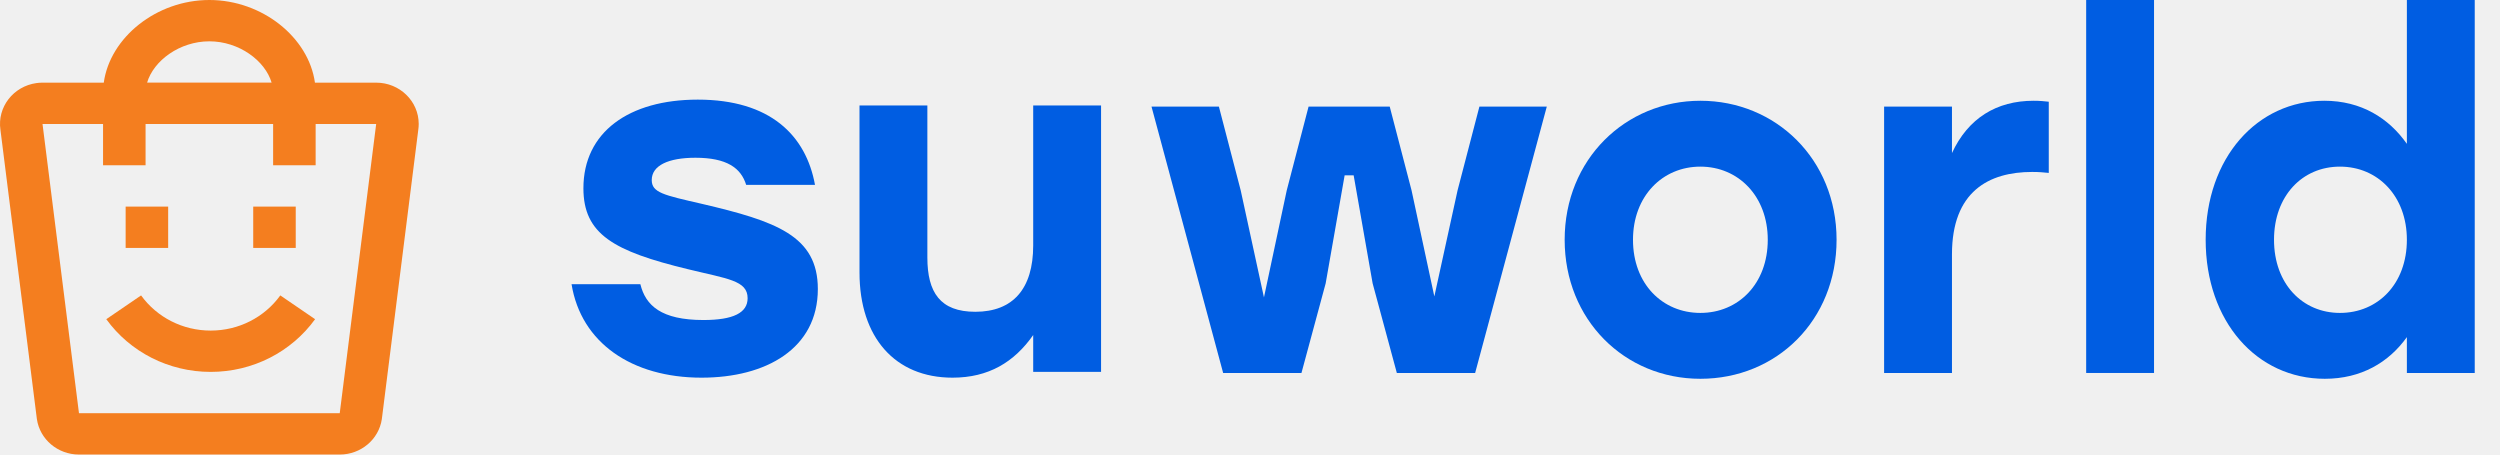
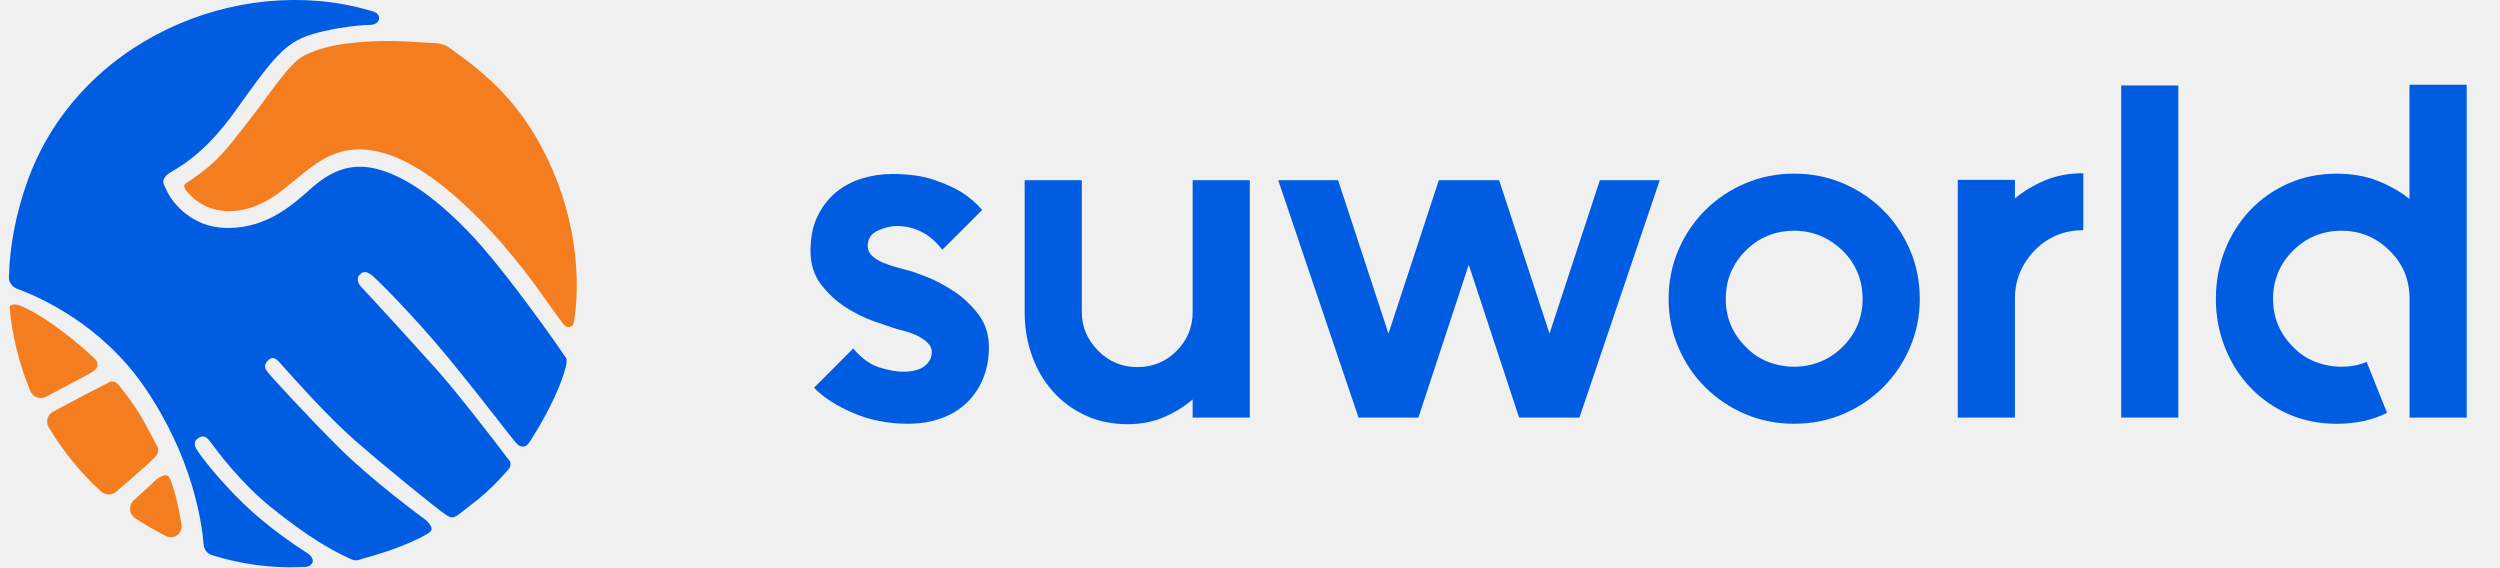
- <svg xmlns="http://www.w3.org/2000/svg" width="132" height="24" viewBox="0 0 132 24" fill="none">
-   <path d="M37.043 19.941C40.451 19.941 43.182 18.406 43.182 15.26C43.182 12.447 40.977 11.68 37.043 10.759C35.039 10.299 34.412 10.171 34.412 9.506C34.412 8.739 35.289 8.329 36.718 8.329C38.371 8.329 39.123 8.866 39.398 9.762H43.032C42.556 7.153 40.676 5.26 36.843 5.26C33.21 5.26 30.804 6.974 30.804 9.941C30.804 12.37 32.408 13.265 36.317 14.212C38.396 14.723 39.474 14.8 39.474 15.746C39.474 16.514 38.722 16.897 37.143 16.897C34.913 16.897 34.087 16.13 33.811 15.005H30.178C30.679 18.099 33.36 19.941 37.043 19.941Z" fill="#005DE2" />
-   <path d="M54.553 5.567V12.959C54.553 15.26 53.475 16.462 51.496 16.462C49.642 16.462 48.965 15.439 48.965 13.598V5.567H45.382V14.391C45.382 17.818 47.261 19.941 50.293 19.941C52.197 19.941 53.55 19.122 54.553 17.69V19.634H58.136V5.567H54.553Z" fill="#005DE2" />
-   <path d="M78.113 5.627L76.96 10.051L75.733 15.652L74.53 10.051L73.377 5.627H69.093L67.94 10.051L66.737 15.703L65.509 10.051L64.357 5.627H60.799L64.582 19.693H68.717L69.995 14.962L70.997 9.258H71.473L72.475 14.962L73.753 19.693H77.887L81.671 5.627H78.113Z" fill="#005DE2" />
-   <path d="M89.78 5.32C85.821 5.32 82.614 8.414 82.614 12.66C82.614 16.88 85.771 20 89.78 20C93.814 20 96.971 16.905 96.971 12.66C96.971 8.414 93.764 5.32 89.78 5.32ZM89.78 8.798C91.784 8.798 93.338 10.358 93.338 12.66C93.338 14.987 91.784 16.522 89.78 16.522C87.775 16.522 86.222 14.987 86.222 12.66C86.222 10.358 87.775 8.798 89.78 8.798Z" fill="#005DE2" />
-   <path d="M107.373 5.32C105.419 5.32 103.916 6.24 103.064 8.082V5.627H99.481V19.693H103.064V13.427C103.064 10.102 105.018 9.079 107.298 9.079C107.699 9.079 107.9 9.105 108.175 9.13V5.371C107.95 5.345 107.699 5.32 107.373 5.32Z" fill="#005DE2" />
-   <path d="M110.15 19.693H113.733V0H110.15V19.693Z" fill="#005DE2" />
-   <path d="M127.083 0V7.596C126.131 6.24 124.678 5.32 122.723 5.32C119.191 5.32 116.459 8.312 116.459 12.66C116.459 16.982 119.165 20 122.749 20C124.678 20 126.131 19.13 127.083 17.8V19.693H130.666V0H127.083ZM123.55 16.522C121.571 16.522 120.068 14.987 120.068 12.66C120.068 10.358 121.546 8.798 123.55 8.798C125.555 8.798 127.083 10.358 127.083 12.66C127.083 14.987 125.555 16.522 123.55 16.522Z" fill="#005DE2" />
-   <path fill-rule="evenodd" clip-rule="evenodd" d="M5.479 4.364C5.809 1.98 8.26 0 11.054 0C13.848 0 16.299 1.98 16.629 4.364H19.862C21.102 4.364 22.108 5.34 22.108 6.545C22.108 6.649 22.1 6.752 22.085 6.854L20.161 22.127C20.003 23.202 19.055 24 17.938 24H4.17C3.052 24 2.105 23.202 1.947 22.127L0.023 6.854C-0.153 5.661 0.7 4.556 1.928 4.386C2.033 4.371 2.139 4.364 2.245 4.364H5.479ZM14.341 4.363C13.999 3.205 12.623 2.182 11.054 2.182C9.484 2.182 8.108 3.205 7.767 4.363H14.341ZM2.245 6.546H5.441V8.727H7.686V6.546H14.421V8.727H16.666V6.546H19.862L17.938 21.818H4.17L2.245 6.546Z" fill="#F47E1F" />
-   <path fill-rule="evenodd" clip-rule="evenodd" d="M13.37 13.091V10.909H15.615V13.091H13.37ZM14.8 15.598L16.637 16.853C15.384 18.584 13.345 19.636 11.125 19.636C8.905 19.636 6.865 18.584 5.612 16.853L7.449 15.598C8.285 16.754 9.643 17.455 11.125 17.455C12.606 17.455 13.964 16.754 14.8 15.598ZM6.634 10.909V13.091H8.879V10.909H6.634Z" fill="#F47E1F" />
+ <svg xmlns="http://www.w3.org/2000/svg" width="141" height="32" viewBox="0 0 141 32" fill="none">
+   <g clip-path="url(#clip0)">
+     <path d="M24.921 2.494C25.255 2.588 25.266 2.638 25.432 2.757C27.505 4.222 29.358 5.837 30.82 8.832C33.143 13.584 32.437 17.65 32.401 17.964C32.366 18.277 32.331 18.393 32.108 18.448C31.884 18.503 31.698 18.176 31.57 18.007C30.845 17.052 29.595 15.067 27.584 12.931C25.645 10.872 23.051 8.593 20.538 8.435C17.59 8.251 16.535 11.062 13.983 11.759C11.724 12.375 10.63 10.9 10.538 10.795C10.446 10.69 10.375 10.558 10.391 10.458C10.406 10.357 10.573 10.287 10.836 10.105C12.375 9.042 12.766 8.418 14.057 6.781C15.283 5.228 16.305 3.554 17.143 3.14C17.978 2.726 18.941 2.448 20.755 2.347C22.055 2.275 22.737 2.327 23.965 2.402C24.465 2.435 24.632 2.413 24.921 2.494Z" fill="#F47E1F" />
+     <path d="M20.728 0.556C20.753 0.563 20.781 0.569 20.814 0.578C21.046 0.635 21.421 0.729 21.373 1.075C21.345 1.273 21.125 1.404 20.866 1.404C20.553 1.404 19.847 1.463 19.114 1.59C17.959 1.792 17.123 2.015 16.492 2.438C15.702 2.966 15.099 3.685 13.266 6.266C11.72 8.443 10.389 9.252 9.911 9.543C9.865 9.572 9.825 9.596 9.797 9.613C9.75 9.644 9.707 9.668 9.665 9.692C9.54 9.764 9.433 9.828 9.314 9.977C9.15 10.183 9.218 10.36 9.288 10.511C9.292 10.523 9.299 10.538 9.308 10.555C9.406 10.777 9.718 11.478 10.483 12.058C11.307 12.685 12.112 12.876 12.981 12.856C15.077 12.81 16.479 11.572 17.397 10.759C17.485 10.682 17.566 10.61 17.645 10.542C18.551 9.76 19.645 9.164 21.119 9.497C22.592 9.83 24.309 10.897 26.406 13.057C28.502 15.22 31.693 19.831 31.755 19.941C31.774 19.978 31.803 20.011 31.829 20.046C31.886 20.114 31.945 20.186 31.952 20.296C31.963 20.458 31.948 20.548 31.901 20.721C31.513 22.18 30.555 23.874 29.895 24.884C29.772 25.072 29.682 25.193 29.48 25.186C29.294 25.182 29.228 25.107 29.066 24.93C29.053 24.914 29.038 24.899 29.024 24.884C28.959 24.811 28.733 24.52 28.384 24.073C27.706 23.203 26.57 21.746 25.277 20.171C23.316 17.787 21.22 15.721 20.996 15.54C20.772 15.358 20.505 15.231 20.272 15.505C20.04 15.776 20.283 16.105 20.43 16.243C20.581 16.385 23.641 19.733 24.781 21.017C25.921 22.301 28.478 25.633 28.584 25.791C28.616 25.839 28.649 25.878 28.68 25.911C28.744 25.983 28.792 26.038 28.792 26.154C28.792 26.325 28.748 26.391 28.619 26.538C27.674 27.622 27.059 28.093 26.413 28.593C26.272 28.7 26.132 28.81 25.985 28.926L25.97 28.939C25.805 29.07 25.656 29.189 25.483 29.18C25.347 29.171 25.22 29.081 25.073 28.976C25.029 28.943 24.98 28.91 24.93 28.878C24.717 28.735 21.836 26.433 20.007 24.827C18.459 23.468 16.586 21.359 15.976 20.673C15.864 20.548 15.796 20.471 15.779 20.452C15.768 20.441 15.757 20.43 15.744 20.414C15.617 20.281 15.382 20.031 15.099 20.344C14.829 20.644 14.981 20.835 15.079 20.964C15.095 20.984 15.108 21.002 15.119 21.017C15.204 21.144 17.2 23.33 19.079 25.208C20.959 27.088 23.886 29.239 24.007 29.32C24.128 29.401 24.331 29.673 24.34 29.796C24.351 29.916 24.296 29.995 24.123 30.098C22.98 30.779 21.305 31.279 20.45 31.511C20.424 31.518 20.393 31.529 20.362 31.54C20.257 31.575 20.125 31.619 20.009 31.603C19.889 31.588 19.658 31.478 19.557 31.426C18.711 31.016 17.496 30.385 15.248 28.582C13.551 27.191 12.303 25.512 11.911 24.985C11.845 24.897 11.805 24.842 11.788 24.825C11.783 24.82 11.781 24.816 11.777 24.811C11.665 24.689 11.479 24.485 11.15 24.733C10.834 24.971 11.049 25.291 11.174 25.475L11.18 25.486C11.187 25.495 11.194 25.506 11.2 25.515C11.316 25.692 12.283 27.015 13.823 28.49C15.055 29.671 16.606 30.736 17.226 31.121L17.231 31.123C17.316 31.176 17.757 31.45 17.617 31.741C17.496 31.993 17.178 31.986 17.029 31.984C17.005 31.984 16.987 31.984 16.972 31.984C15.275 32.053 13.579 31.814 11.954 31.312C11.686 31.23 11.505 30.98 11.483 30.7C11.382 29.442 10.862 25.813 8.176 21.873C5.725 18.278 2.224 16.746 0.968 16.29C0.691 16.189 0.494 15.93 0.502 15.636C0.548 13.956 0.859 12.201 1.483 10.398C4.301 2.252 13.439 -1.51 20.728 0.556Z" fill="#005DE2" />
+     <path d="M9.368 30.234C9.816 30.456 10.31 30.087 10.234 29.595C10.106 28.766 9.912 27.837 9.625 27.082C9.548 26.882 9.478 26.812 9.349 26.801C9.222 26.79 8.899 26.95 8.794 27.062C8.751 27.107 8.267 27.569 7.554 28.21C7.243 28.49 7.263 28.987 7.612 29.219C8.172 29.591 8.758 29.931 9.368 30.234ZM5.708 27.727C5.947 27.945 6.311 27.944 6.556 27.733C7.594 26.839 8.405 26.12 8.5 26.021C8.544 25.975 8.588 25.934 8.63 25.892C8.768 25.758 8.884 25.642 8.917 25.504C8.959 25.327 8.862 25.151 8.755 24.957L8.744 24.939C8.649 24.766 8.562 24.599 8.474 24.433C8.073 23.671 7.693 22.948 6.739 21.769C6.61 21.609 6.551 21.552 6.371 21.519C6.248 21.497 6.184 21.537 6.097 21.589C6.057 21.613 6.011 21.642 5.954 21.666C5.848 21.714 4.448 22.437 2.998 23.216C2.678 23.387 2.558 23.787 2.745 24.099C3.549 25.444 4.546 26.668 5.708 27.727ZM2.611 22.369C2.278 22.547 1.862 22.411 1.716 22.063C1.09 20.567 0.687 18.967 0.541 17.313C0.539 17.288 0.552 17.263 0.575 17.251C0.656 17.205 0.744 17.157 0.856 17.17C1.027 17.19 1.117 17.223 1.288 17.299C2.735 17.97 4.32 19.273 5.252 20.143C5.426 20.305 5.533 20.419 5.492 20.63C5.452 20.822 5.364 20.877 5.149 21.011C5.132 21.022 5.112 21.033 5.092 21.046C5.005 21.101 4.66 21.282 4.132 21.561C3.725 21.776 3.206 22.05 2.611 22.369Z" fill="#F47E1F" />
+     <path d="M51.202 15.244C51.417 15.299 51.772 15.424 52.272 15.619C52.772 15.814 53.283 16.088 53.809 16.436C54.336 16.784 54.794 17.218 55.187 17.735C55.579 18.252 55.774 18.87 55.774 19.584C55.774 20.211 55.671 20.783 55.467 21.3C55.263 21.817 54.963 22.275 54.573 22.667C54.18 23.061 53.7 23.364 53.127 23.578C52.557 23.793 51.915 23.9 51.202 23.9C50.114 23.9 49.103 23.705 48.167 23.313C47.231 22.921 46.478 22.441 45.908 21.872L48.123 19.652C48.586 20.207 49.079 20.561 49.603 20.724C50.127 20.884 50.568 20.965 50.924 20.965C51.476 20.965 51.884 20.857 52.152 20.643C52.419 20.428 52.553 20.169 52.553 19.865C52.553 19.65 52.463 19.464 52.285 19.302C52.108 19.14 51.897 19.006 51.658 18.899C51.417 18.791 51.174 18.706 50.924 18.645C50.674 18.583 50.47 18.524 50.31 18.469C50.095 18.397 49.735 18.272 49.226 18.095C48.718 17.917 48.202 17.656 47.676 17.317C47.15 16.977 46.691 16.548 46.299 16.031C45.906 15.514 45.711 14.887 45.711 14.155C45.711 13.404 45.84 12.758 46.101 12.212C46.362 11.666 46.706 11.215 47.136 10.858C47.566 10.501 48.057 10.238 48.612 10.067C49.167 9.896 49.739 9.813 50.329 9.813C51.239 9.813 52.014 9.92 52.647 10.133C53.281 10.348 53.803 10.578 54.215 10.827C54.68 11.13 55.073 11.467 55.395 11.842L53.145 14.087C52.788 13.623 52.395 13.283 51.965 13.071C51.535 12.856 51.081 12.749 50.599 12.749C50.224 12.749 49.853 12.839 49.487 13.016C49.121 13.194 48.939 13.48 48.939 13.875C48.939 14.09 49.02 14.274 49.18 14.425C49.34 14.576 49.538 14.701 49.768 14.8C49.998 14.898 50.244 14.983 50.502 15.054C50.761 15.124 50.987 15.192 51.202 15.244Z" fill="#005DE2" />
+     <path d="M70.488 10.165V23.552H67.265V22.529C66.782 22.941 66.238 23.276 65.631 23.534C65.023 23.793 64.346 23.924 63.598 23.924C62.723 23.924 61.929 23.76 61.216 23.429C60.504 23.098 59.892 22.649 59.383 22.077C58.874 21.506 58.482 20.837 58.206 20.07C57.929 19.304 57.791 18.482 57.791 17.608V10.165H61.015V17.601C61.015 18.441 61.326 19.17 61.949 19.794C62.554 20.401 63.284 20.704 64.14 20.704C65.012 20.704 65.751 20.401 66.357 19.794C66.962 19.188 67.265 18.458 67.265 17.601V10.165H70.488Z" fill="#005DE2" />
+     <path d="M93.609 10.165L89.081 23.552H85.677L82.837 14.933L79.997 23.552H76.62L72.092 10.165H75.469L78.309 18.813L81.149 10.165H84.552L87.392 18.813L90.232 10.165H93.609Z" fill="#005DE2" />
+     <path d="M101.193 9.793C102.177 9.793 103.098 9.977 103.956 10.343C104.813 10.709 105.565 11.213 106.21 11.855C106.855 12.496 107.359 13.246 107.725 14.102C108.092 14.959 108.276 15.879 108.276 16.861C108.276 17.825 108.092 18.734 107.725 19.591C107.359 20.447 106.853 21.197 106.21 21.841C105.565 22.483 104.815 22.986 103.956 23.352C103.096 23.718 102.175 23.9 101.193 23.9C100.208 23.9 99.287 23.716 98.43 23.352C97.57 22.986 96.82 22.483 96.175 21.841C95.53 21.199 95.026 20.45 94.66 19.591C94.294 18.734 94.109 17.825 94.109 16.861C94.109 15.879 94.294 14.959 94.66 14.102C95.026 13.246 95.533 12.496 96.175 11.855C96.82 11.213 97.57 10.709 98.43 10.343C99.289 9.977 100.208 9.793 101.193 9.793ZM101.193 13.014C100.12 13.014 99.208 13.388 98.458 14.135C97.708 14.885 97.333 15.792 97.333 16.861C97.333 17.912 97.708 18.811 98.458 19.56C98.815 19.935 99.232 20.215 99.704 20.401C100.175 20.587 100.673 20.682 101.19 20.682C101.708 20.682 102.199 20.587 102.664 20.401C103.129 20.215 103.548 19.935 103.925 19.56C104.675 18.813 105.05 17.912 105.05 16.861C105.05 15.792 104.675 14.885 103.925 14.135C103.14 13.388 102.23 13.014 101.193 13.014Z" fill="#005DE2" />
+     <path d="M115.341 10.172C115.975 9.905 116.694 9.771 117.499 9.771V12.983C116.427 12.983 115.517 13.357 114.767 14.107C114.017 14.891 113.642 15.803 113.642 16.837V23.554H110.418V16.837V10.146H113.642V11.191C114.142 10.779 114.707 10.439 115.341 10.172Z" fill="#005DE2" />
+     <path d="M119.635 23.552V4.82H122.858V23.552H119.635Z" fill="#005DE2" />
+     <path d="M139.123 4.776V23.552H135.9V16.865C135.9 15.778 135.525 14.869 134.773 14.137C134.021 13.388 133.119 13.014 132.064 13.014C130.992 13.014 130.08 13.388 129.328 14.135C128.575 14.885 128.2 15.792 128.2 16.861C128.2 17.912 128.575 18.811 129.325 19.56C129.683 19.935 130.097 20.215 130.571 20.401C131.045 20.587 131.54 20.682 132.058 20.682C132.575 20.682 133.049 20.592 133.479 20.414L134.63 23.285C133.808 23.696 132.86 23.902 131.79 23.902C130.808 23.902 129.9 23.718 129.069 23.355C128.238 22.989 127.518 22.485 126.909 21.843C126.299 21.201 125.825 20.452 125.486 19.593C125.146 18.736 124.975 17.827 124.975 16.863C124.975 15.882 125.146 14.961 125.486 14.105C125.825 13.248 126.299 12.499 126.907 11.857C127.514 11.215 128.236 10.711 129.067 10.345C129.898 9.979 130.806 9.795 131.79 9.795C132.648 9.795 133.417 9.929 134.097 10.198C134.777 10.468 135.376 10.807 135.895 11.217V4.778H139.123V4.776Z" fill="#005DE2" />
+   </g>
+   <defs>
+     <clipPath id="clip0">
+       <rect width="140" height="32" fill="white" transform="translate(0.5)" />
+     </clipPath>
+   </defs>
</svg>
